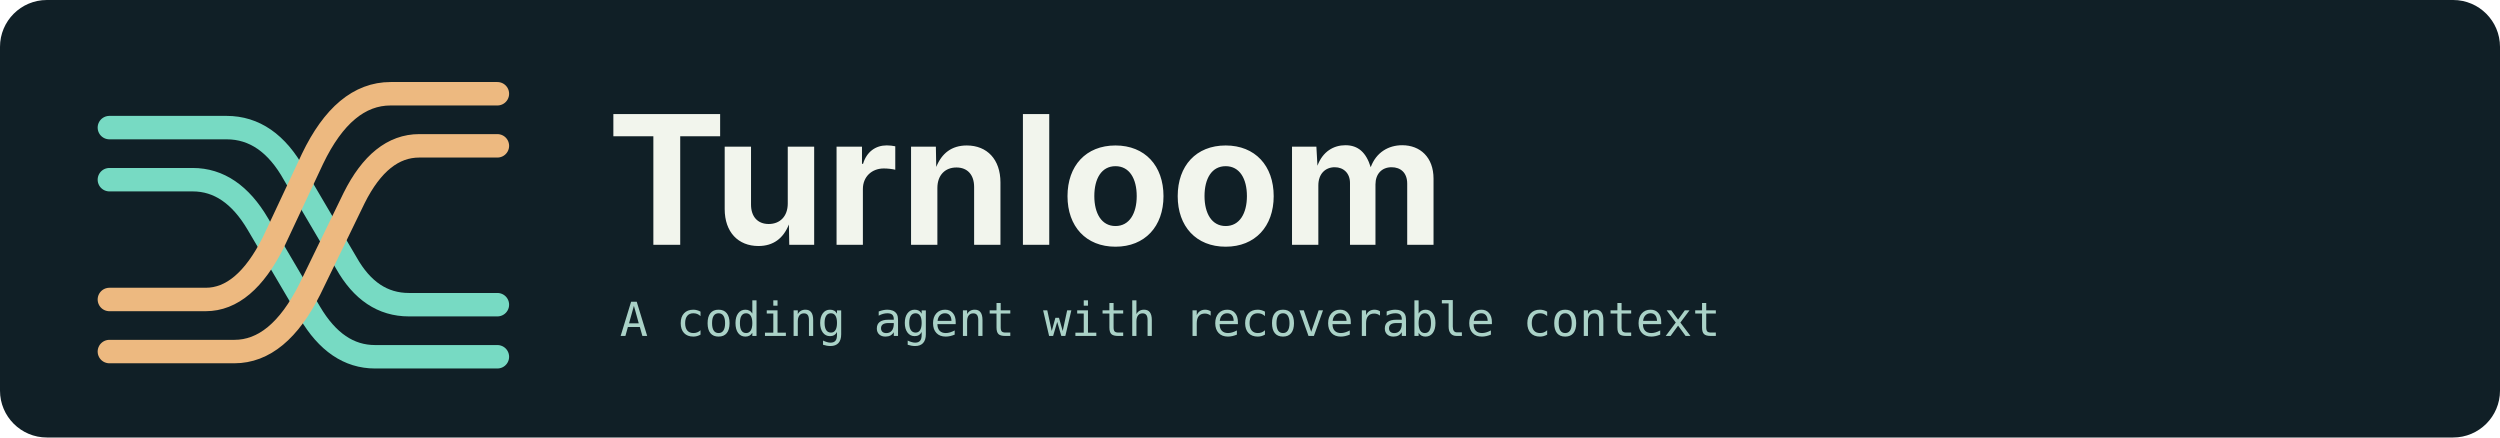
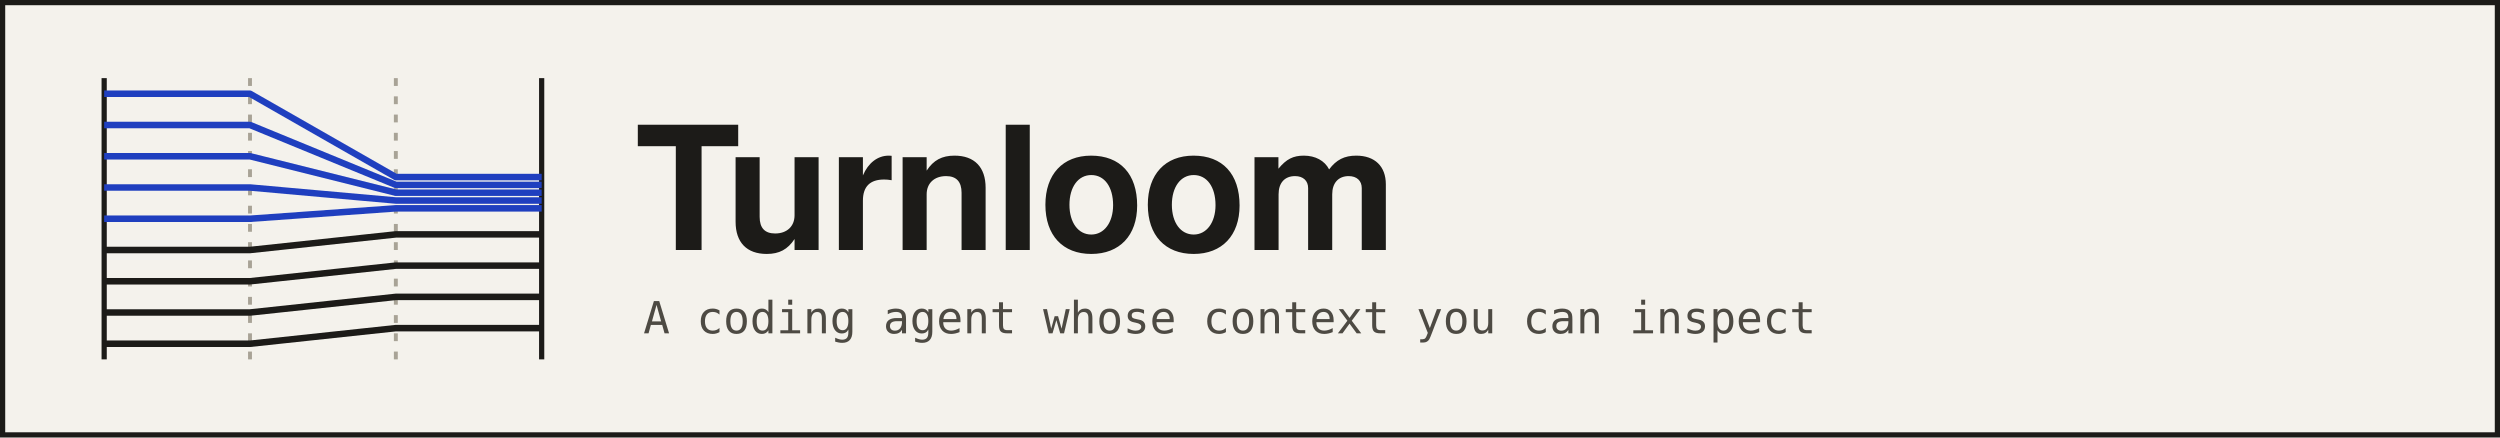
<svg xmlns="http://www.w3.org/2000/svg" viewBox="0 0 960 168" role="img" aria-labelledby="title desc">
-   <rect width="960" height="168" rx="18" fill="#101f26" />
-   <g fill="none" stroke-width="9" stroke-linecap="round">
-     <path d="M42 49h45q16 0 26 18l20 34q9 16 24 16h34 M42 69h32q15 0 25 17l20 34q10 17 25 17h47" stroke="#77dac3" />
-     <path d="M42 115h37q15 0 26-22l15-32q12-25 30-25h41 M42 135h48q17 0 29-24l17-35q10-20 25-20h30" stroke="#edb980" />
+   <rect width="960" height="168" fill="#f4f2ec" />
+   <rect x="1" y="1" width="958" height="166" fill="none" stroke="#1c1b18" stroke-width="2" />
+   <path d="M40 30v108M208 30v108" stroke="#1c1b18" stroke-width="2" />
+   <path d="M96 30v108M152 30v108" stroke="#a8a396" stroke-width="1.5" stroke-dasharray="3 4" />
+   <g fill="none" stroke-width="2.5" stroke-linejoin="round">
+     <g stroke="#1f3fbf">
+       <path d="M40 36H96L152 68H208" />
+       <path d="M40 48H96L152 71H208" />
+       <path d="M40 60H96L152 74H208" />
+       <path d="M40 72H96L152 77H208" />
+       <path d="M40 84H96L152 80H208" />
+     </g>
+     <g stroke="#1c1b18">
+       <path d="M40 96H96L152 90H208" />
+       <path d="M40 108H96L152 102H208" />
+       <path d="M40 120H96L152 114H208" />
+       <path d="M40 132H96L152 126H208" />
+     </g>
  </g>
-   <text x="233" y="94" font-family="Inter,Arial,sans-serif" font-size="69" font-weight="700" fill="#f2f5ed">Turnloom</text>
-   <text x="238" y="129" font-family="monospace" font-size="18" fill="#aad2c7">A coding agent with recoverable context</text>
+   <text x="244" y="96" font-family="system-ui,'Segoe UI',Helvetica,Arial,sans-serif" font-size="66" font-weight="700" letter-spacing="-1" fill="#1c1b18">Turnloom</text>
+   <text x="247" y="128" font-family="ui-monospace,'Cascadia Mono',Consolas,Menlo,monospace" font-size="17" fill="#4d4a43">A coding agent whose context you can inspect</text>
</svg>
